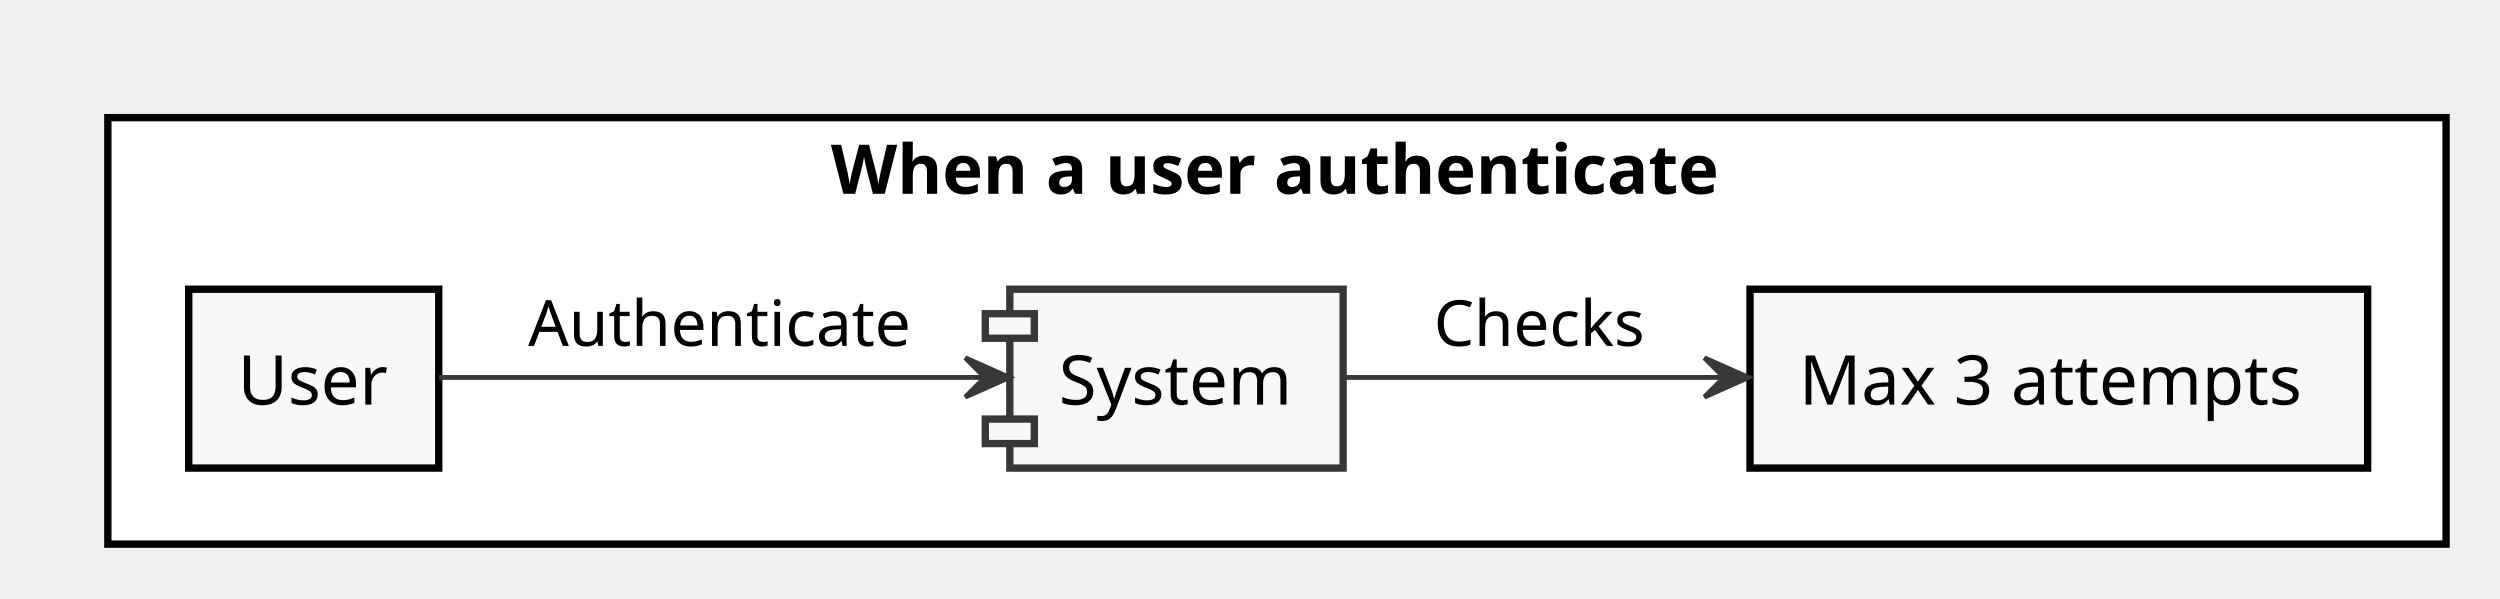
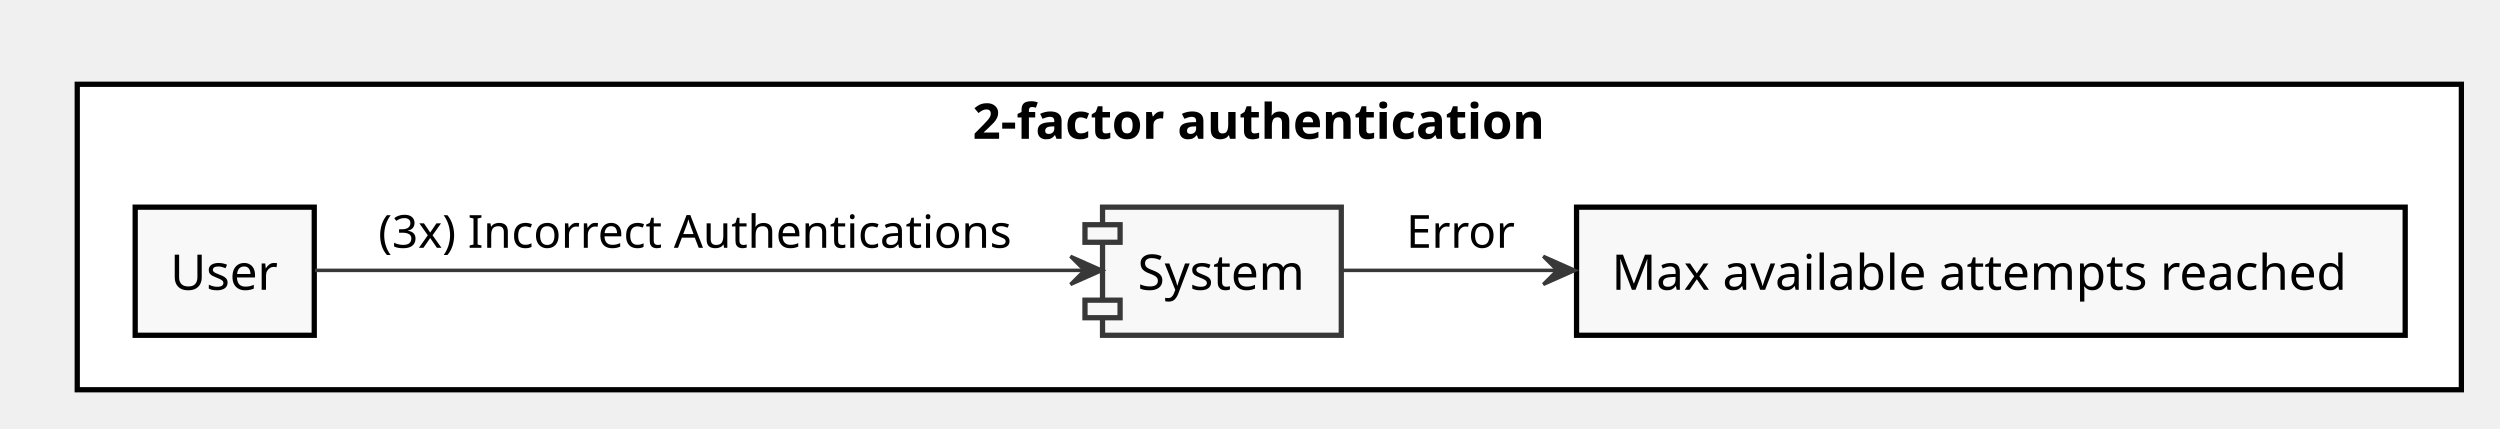
- <svg xmlns="http://www.w3.org/2000/svg" contentScriptType="application/ecmascript" contentStyleType="text/css" height="122px" preserveAspectRatio="none" style="width:510px;height:122px;" version="1.1" viewBox="0 0 510 122" width="510px" zoomAndPan="magnify">
+ <svg xmlns="http://www.w3.org/2000/svg" contentScriptType="application/ecmascript" contentStyleType="text/css" height="122px" preserveAspectRatio="none" style="width:712px;height:122px;" version="1.1" viewBox="0 0 712 122" width="712px" zoomAndPan="magnify">
  <defs />
  <g>
-     <rect fill="#FFFFFF" height="87" style="stroke: #000000; stroke-width: 1.5;" width="477" x="22" y="24" />
-     <text fill="#000000" font-family="sans-serif" font-size="14" font-weight="bold" lengthAdjust="spacingAndGlyphs" textLength="182" x="169.5" y="39.535">When a user authenticate</text>
+     <rect fill="#FFFFFF" height="87" style="stroke: #000000; stroke-width: 1.5;" width="679" x="22" y="24" />
+     <text fill="#000000" font-family="sans-serif" font-size="14" font-weight="bold" lengthAdjust="spacingAndGlyphs" textLength="169" x="277" y="39.535">2-factor authentication</text>
    <rect fill="#F8F8F8" height="36.488" style="stroke: #000000; stroke-width: 1.5;" width="51" x="38.5" y="59" />
    <text fill="#000000" font-family="sans-serif" font-size="14" lengthAdjust="spacingAndGlyphs" textLength="31" x="48.5" y="82.535">User</text>
-     <rect fill="#F8F8F8" height="36.488" style="stroke: #000000; stroke-width: 1.5;" width="126" x="357" y="59" />
-     <text fill="#000000" font-family="sans-serif" font-size="14" lengthAdjust="spacingAndGlyphs" textLength="106" x="367" y="82.535">Max 3 attempts</text>
-     <rect fill="#F8F8F8" height="36.488" style="stroke: #383838; stroke-width: 1.5;" width="68" x="206" y="59" />
-     <rect fill="#F8F8F8" height="5" style="stroke: #383838; stroke-width: 1.5;" width="10" x="201" y="64" />
-     <rect fill="#F8F8F8" height="5" style="stroke: #383838; stroke-width: 1.5;" width="10" x="201" y="85.488" />
-     <text fill="#000000" font-family="sans-serif" font-size="14" lengthAdjust="spacingAndGlyphs" textLength="48" x="216" y="82.535">System</text>
-     <path d="M89.59,77 C118.73,77 166.68,77 200.6,77 " fill="none" id="Source-&gt;System" style="stroke: #383838; stroke-width: 1.0;" />
-     <polygon fill="#383838" points="205.92,77,196.92,73,200.92,77,196.92,81,205.92,77" style="stroke: #383838; stroke-width: 1.0;" />
-     <text fill="#000000" font-family="sans-serif" font-size="13" lengthAdjust="spacingAndGlyphs" textLength="80" x="107.75" y="70.568">Authenticate</text>
-     <path d="M274.28,77 C296.08,77 325.08,77 351.46,77 " fill="none" id="System-&gt;Measure" style="stroke: #383838; stroke-width: 1.0;" />
-     <polygon fill="#383838" points="356.7,77,347.7,73,351.7,77,347.7,81,356.7,77" style="stroke: #383838; stroke-width: 1.0;" />
-     <text fill="#000000" font-family="sans-serif" font-size="13" lengthAdjust="spacingAndGlyphs" textLength="46" x="292.5" y="70.568">Checks</text>
+     <rect fill="#F8F8F8" height="36.488" style="stroke: #000000; stroke-width: 1.5;" width="236" x="449" y="59" />
+     <text fill="#000000" font-family="sans-serif" font-size="14" lengthAdjust="spacingAndGlyphs" textLength="216" x="459" y="82.535">Max available attempts reached</text>
+     <rect fill="#F8F8F8" height="36.488" style="stroke: #383838; stroke-width: 1.5;" width="68" x="314" y="59" />
+     <rect fill="#F8F8F8" height="5" style="stroke: #383838; stroke-width: 1.5;" width="10" x="309" y="64" />
+     <rect fill="#F8F8F8" height="5" style="stroke: #383838; stroke-width: 1.5;" width="10" x="309" y="85.488" />
+     <text fill="#000000" font-family="sans-serif" font-size="14" lengthAdjust="spacingAndGlyphs" textLength="48" x="324" y="82.535">System</text>
+     <path d="M89.7,77 C139.54,77 249.58,77 308.67,77 " fill="none" id="Source-&gt;System" style="stroke: #383838; stroke-width: 1.0;" />
+     <polygon fill="#383838" points="313.88,77,304.88,73,308.88,77,304.88,81,313.88,77" style="stroke: #383838; stroke-width: 1.0;" />
+     <text fill="#000000" font-family="sans-serif" font-size="13" lengthAdjust="spacingAndGlyphs" textLength="188" x="107.75" y="70.568">(3x) Incorrect Authentications</text>
+     <path d="M382.22,77 C399.22,77 420.91,77 443.41,77 " fill="none" id="System-&gt;Measure" style="stroke: #383838; stroke-width: 1.0;" />
+     <polygon fill="#383838" points="448.53,77,439.53,73,443.53,77,439.53,81,448.53,77" style="stroke: #383838; stroke-width: 1.0;" />
+     <text fill="#000000" font-family="sans-serif" font-size="13" lengthAdjust="spacingAndGlyphs" textLength="30" x="400.5" y="70.568">Error</text>
  </g>
</svg>
